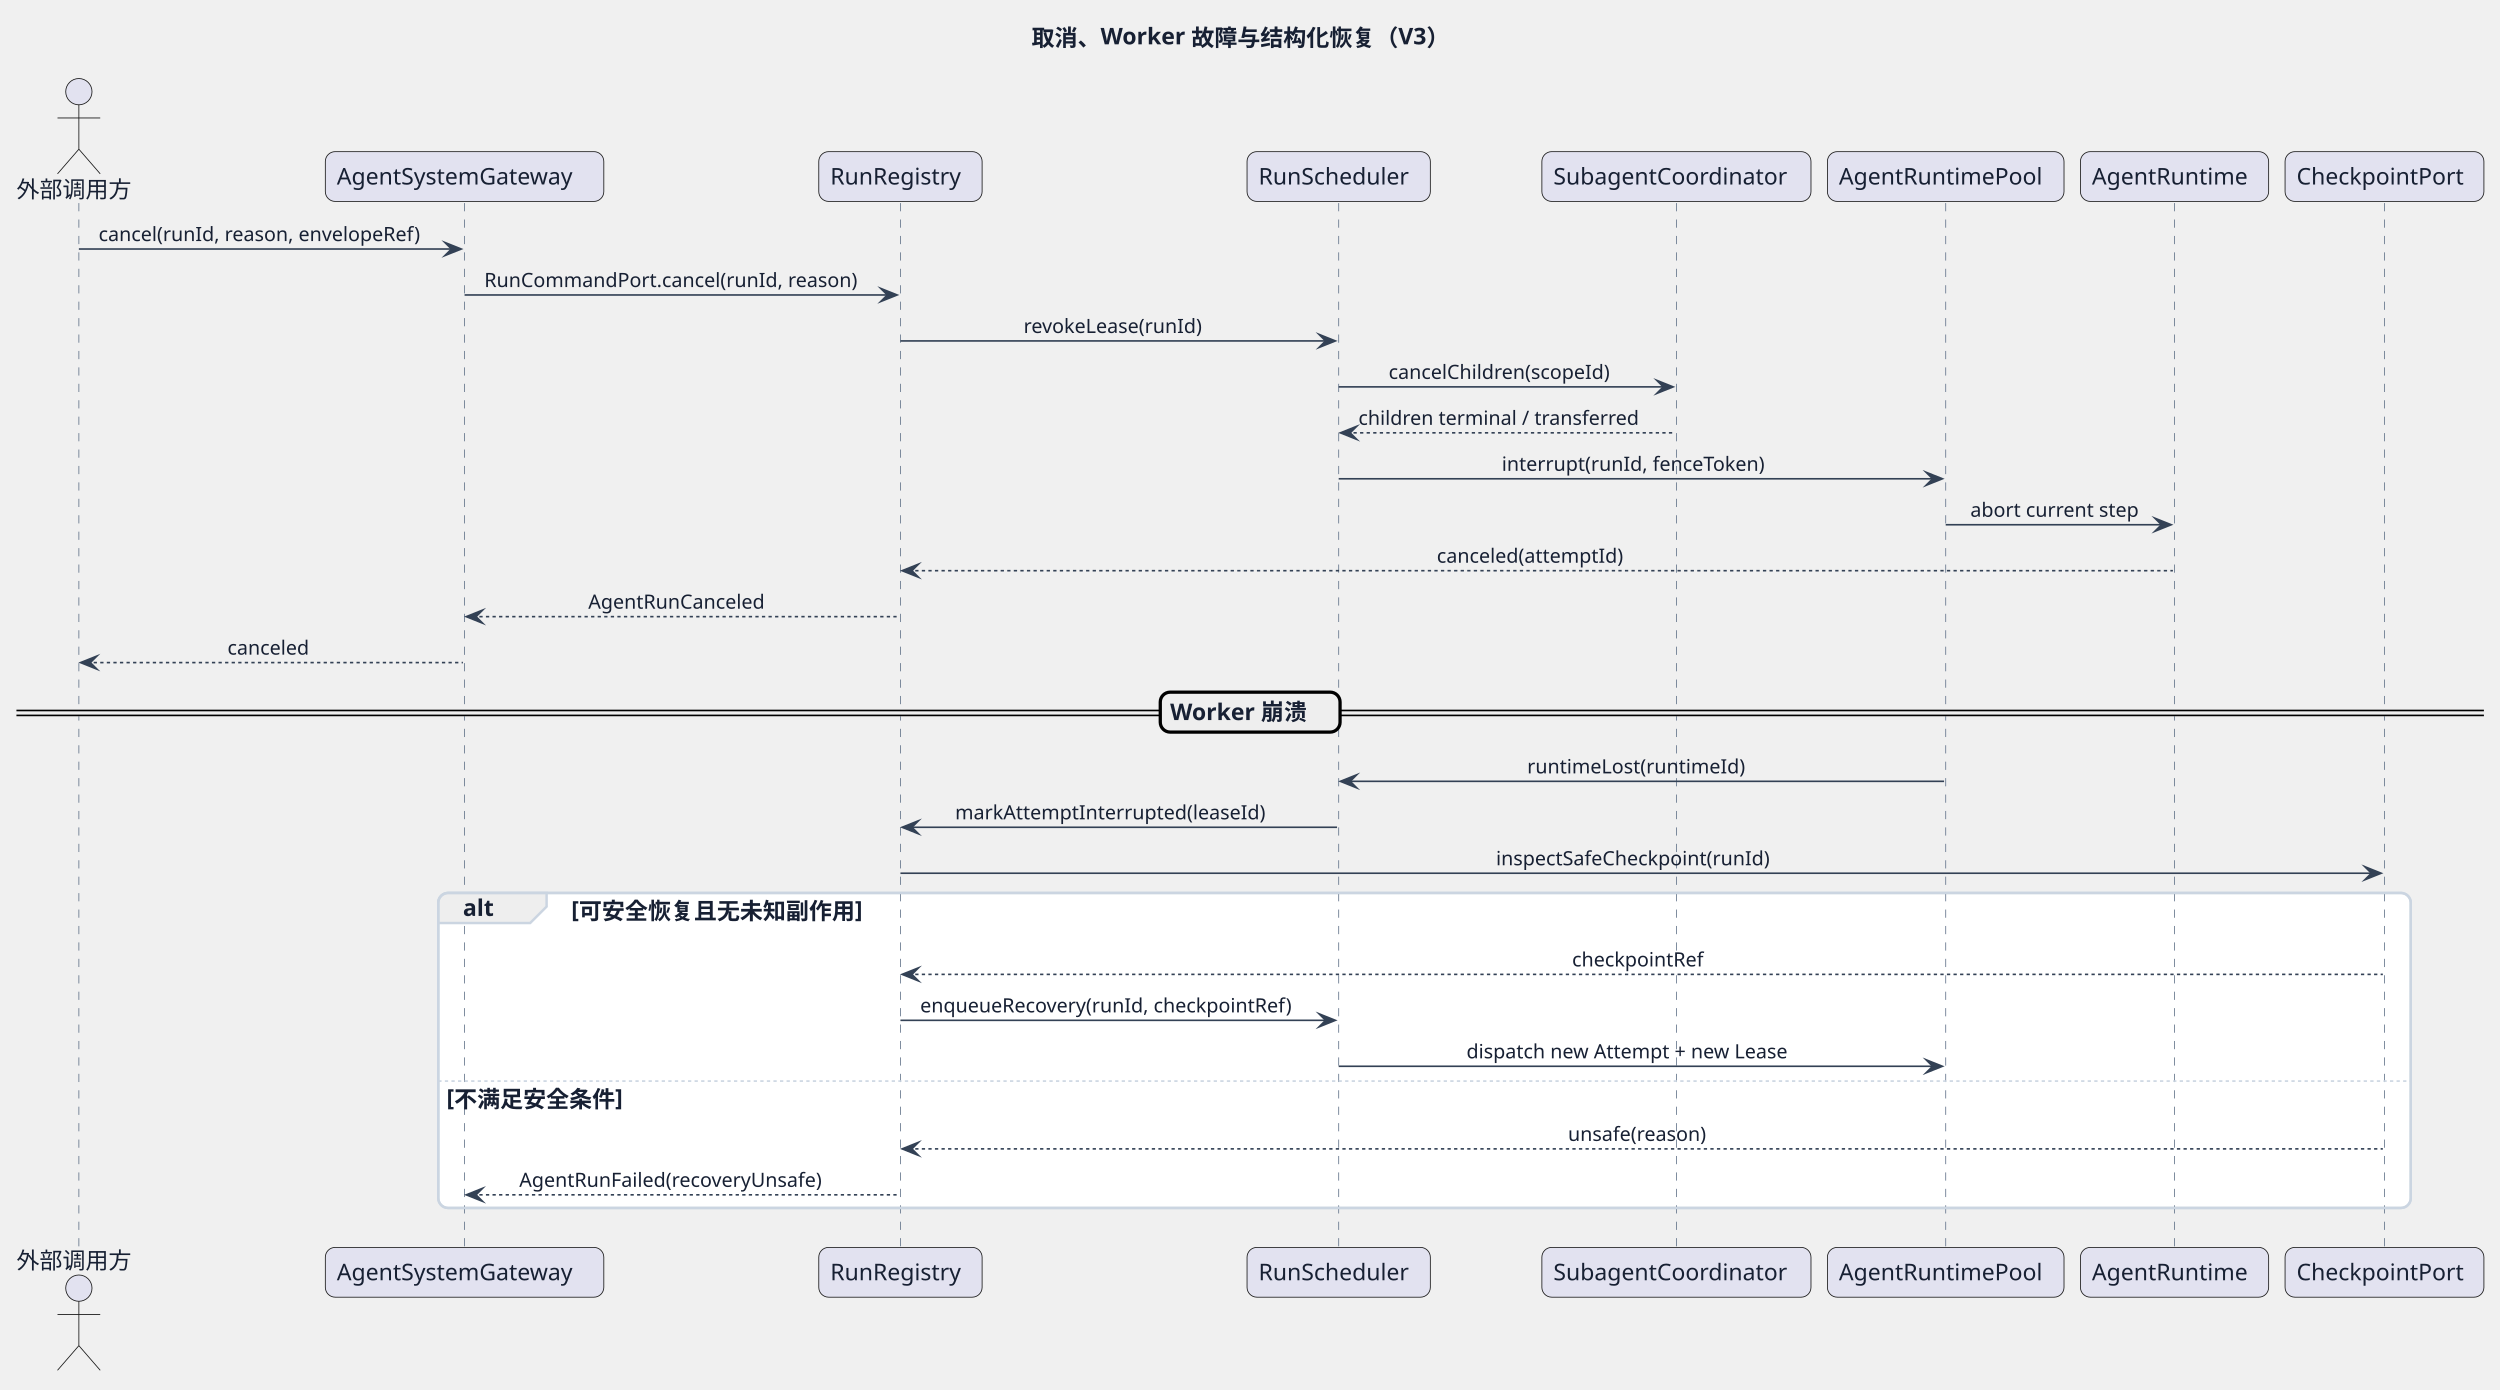
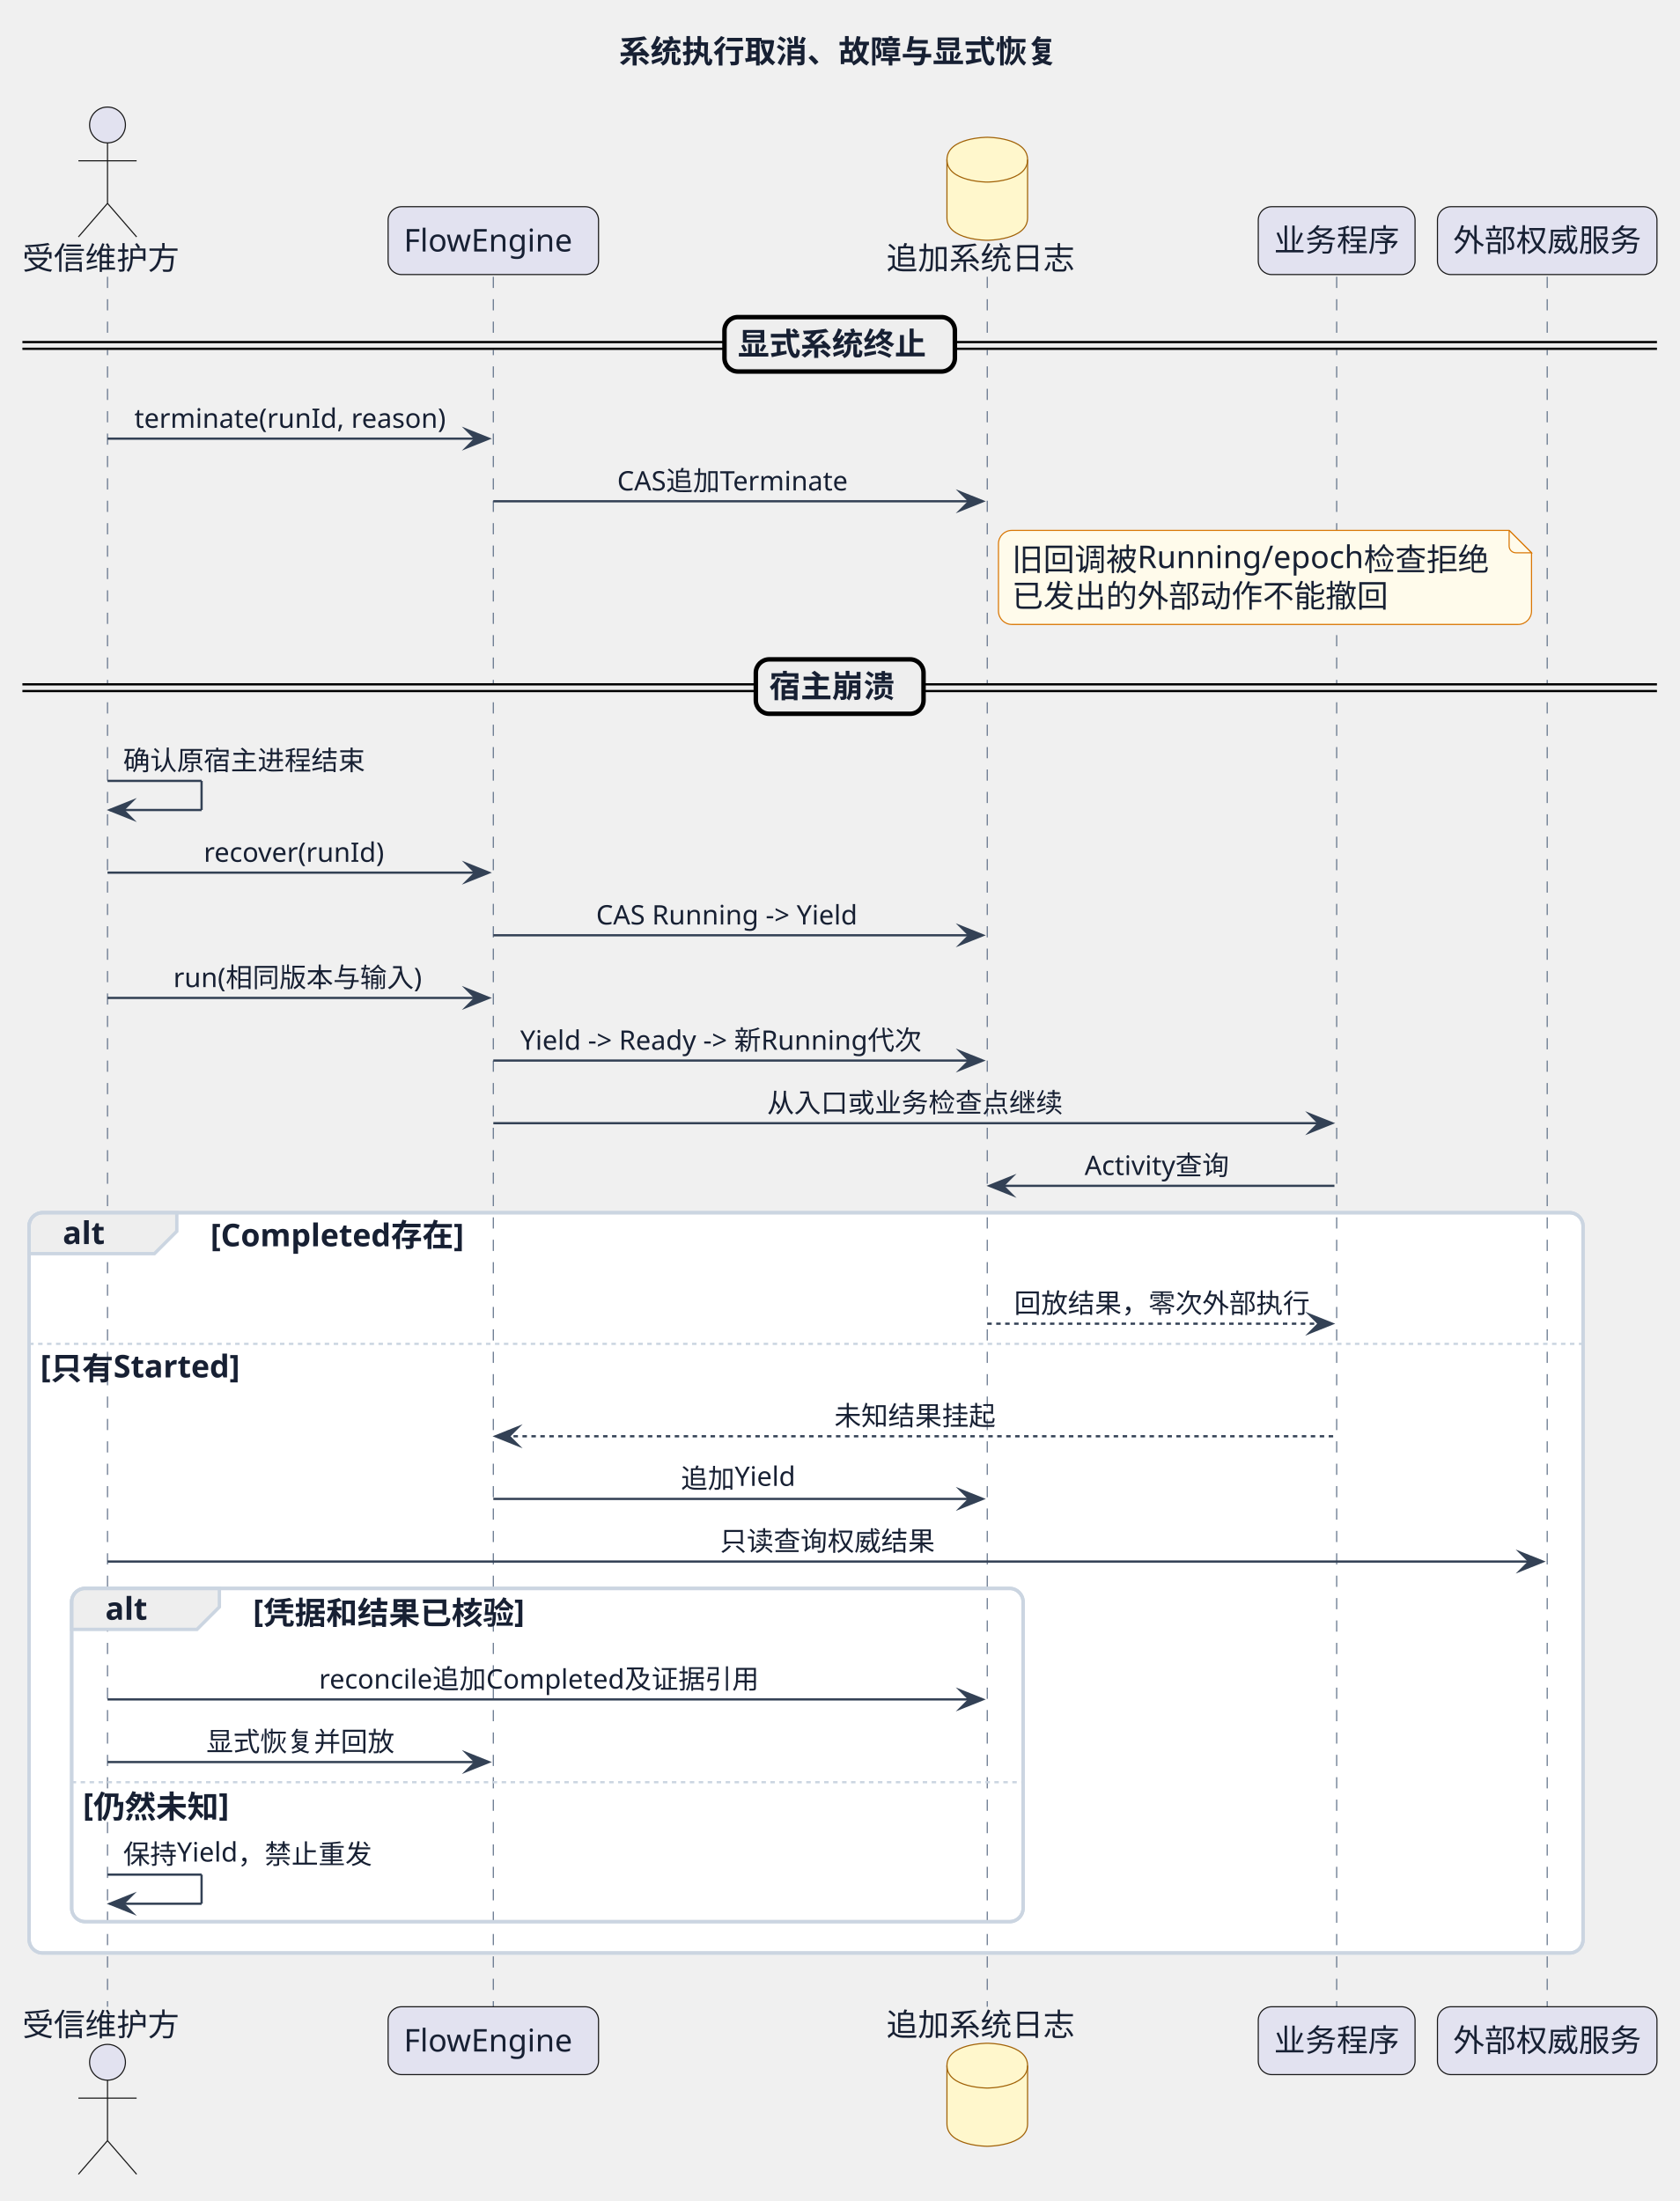
- <svg xmlns="http://www.w3.org/2000/svg" version="1.1" data-diagram-type="SEQUENCE" style="width:2536px;height:1410px;background:#FFFFFF;" width="2536.667px" height="1410px" viewBox="0 0 2536 1410" zoomAndPan="magnify" preserveAspectRatio="none" contentStyleType="text/css">
+ <svg xmlns="http://www.w3.org/2000/svg" version="1.1" data-diagram-type="SEQUENCE" style="width:1250px;height:1638px;background:#FFFFFF;" width="1250px" height="1638.333px" viewBox="0 0 1250 1638" zoomAndPan="magnify" preserveAspectRatio="none" contentStyleType="text/css">
  <defs />
  <g font-family="sans-serif" lengthAdjust="spacing">
    <g class="title" data-source-line="2">
-       <text x="1046.402" y="46.659" fill="#172033" font-size="23.333" textLength="441.874" font-weight="700" font-family="'Hiragino Sans GB'">取消、Worker 故障与结构化恢复（V3）</text>
+       <text x="460.654" y="46.659" fill="#172033" font-size="23.333" textLength="326.665" font-weight="700" font-family="'Hiragino Sans GB'">系统执行取消、故障与显式恢复</text>
    </g>
-     <rect x="444.593" y="905.807" width="2000.898" height="319.557" fill="#FFF" style="stroke:#FFF;stroke-width:1.667;" rx="10" ry="10" />
-     <rect x="444.593" y="905.807" width="2000.898" height="319.557" fill="none" style="stroke:#CBD5E1;stroke-width:2.5;" rx="10" ry="10" />
+     <rect x="21.667" y="902.5" width="1156.307" height="550.938" fill="#FFF" style="stroke:#FFF;stroke-width:1.667;" rx="10" ry="10" />
+     <rect x="21.667" y="902.5" width="1156.307" height="550.938" fill="none" style="stroke:#CBD5E1;stroke-width:2.5;" rx="10" ry="10" />
+     <rect x="53.333" y="1182.109" width="707.972" height="247.995" fill="#FFF" style="stroke:#FFF;stroke-width:1.667;" rx="10" ry="10" />
+     <rect x="53.333" y="1182.109" width="707.972" height="247.995" fill="none" style="stroke:#CBD5E1;stroke-width:2.5;" rx="10" ry="10" />
    <g>
-       <rect x="74.166" y="205.99" width="13.333" height="1059.375" fill="#000" fill-opacity="0" />
-       <line x1="80" y1="205.99" x2="80" y2="1265.365" style="stroke:#64748B;stroke-width:0.833;stroke-dasharray:8.333,8.333;" />
+       <rect x="74.167" y="205.99" width="13.333" height="1287.448" fill="#000" fill-opacity="0" />
+       <line x1="80" y1="205.99" x2="80" y2="1493.438" style="stroke:#64748B;stroke-width:0.833;stroke-dasharray:8.333,8.333;" />
    </g>
    <g>
-       <rect x="465.426" y="205.99" width="13.333" height="1059.375" fill="#000" fill-opacity="0" />
-       <line x1="471.26" y1="205.99" x2="471.26" y2="1265.365" style="stroke:#64748B;stroke-width:0.833;stroke-dasharray:8.333,8.333;" />
+       <rect x="361.257" y="205.99" width="13.333" height="1287.448" fill="#000" fill-opacity="0" />
+       <line x1="367.09" y1="205.99" x2="367.09" y2="1493.438" style="stroke:#64748B;stroke-width:0.833;stroke-dasharray:8.333,8.333;" />
    </g>
    <g>
-       <rect x="907.575" y="205.99" width="13.333" height="1059.375" fill="#000" fill-opacity="0" />
-       <line x1="913.408" y1="205.99" x2="913.408" y2="1265.365" style="stroke:#64748B;stroke-width:0.833;stroke-dasharray:8.333,8.333;" />
+       <rect x="728.806" y="205.99" width="13.333" height="1287.448" fill="#000" fill-opacity="0" />
+       <line x1="734.639" y1="205.99" x2="734.639" y2="1493.438" style="stroke:#64748B;stroke-width:0.833;stroke-dasharray:8.333,8.333;" />
    </g>
    <g>
-       <rect x="1352.135" y="205.99" width="13.333" height="1059.375" fill="#000" fill-opacity="0" />
-       <line x1="1357.968" y1="205.99" x2="1357.968" y2="1265.365" style="stroke:#64748B;stroke-width:0.833;stroke-dasharray:8.333,8.333;" />
+       <rect x="988.807" y="205.99" width="13.333" height="1287.448" fill="#000" fill-opacity="0" />
+       <line x1="994.641" y1="205.99" x2="994.641" y2="1493.438" style="stroke:#64748B;stroke-width:0.833;stroke-dasharray:8.333,8.333;" />
    </g>
    <g>
-       <rect x="1694.733" y="205.99" width="13.333" height="1059.375" fill="#000" fill-opacity="0" />
-       <line x1="1700.566" y1="205.99" x2="1700.566" y2="1265.365" style="stroke:#64748B;stroke-width:0.833;stroke-dasharray:8.333,8.333;" />
+       <rect x="1145.474" y="205.99" width="13.333" height="1287.448" fill="#000" fill-opacity="0" />
+       <line x1="1151.307" y1="205.99" x2="1151.307" y2="1493.438" style="stroke:#64748B;stroke-width:0.833;stroke-dasharray:8.333,8.333;" />
    </g>
-     <g>
-       <rect x="1967.895" y="205.99" width="13.333" height="1059.375" fill="#000" fill-opacity="0" />
-       <line x1="1973.729" y1="205.99" x2="1973.729" y2="1265.365" style="stroke:#64748B;stroke-width:0.833;stroke-dasharray:8.333,8.333;" />
-     </g>
-     <g>
-       <rect x="2200.019" y="205.99" width="13.333" height="1059.375" fill="#000" fill-opacity="0" />
-       <line x1="2205.853" y1="205.99" x2="2205.853" y2="1265.365" style="stroke:#64748B;stroke-width:0.833;stroke-dasharray:8.333,8.333;" />
-     </g>
-     <g>
-       <rect x="2412.991" y="205.99" width="13.333" height="1059.375" fill="#000" fill-opacity="0" />
-       <line x1="2418.825" y1="205.99" x2="2418.825" y2="1265.365" style="stroke:#64748B;stroke-width:0.833;stroke-dasharray:8.333,8.333;" />
-     </g>
-     <text x="16.667" y="200.487" fill="#172033" font-size="23.333" textLength="116.666" font-family="'Hiragino Sans GB'">外部调用方</text>
+     <text x="16.667" y="200.487" fill="#172033" font-size="23.333" textLength="116.666" font-family="'Hiragino Sans GB'">受信维护方</text>
    <ellipse cx="80" cy="92.995" rx="13.333" ry="13.333" fill="#E2E2F0" style="stroke:#181818;stroke-width:0.833;" />
-     <path d="M80,106.328 L80,151.328 M58.333,119.661 L101.666,119.661 M80,151.328 L58.333,176.328 M80,151.328 L101.666,176.328" style="stroke:#181818;stroke-width:0.833;" fill="none" />
-     <rect x="330.018" y="153.828" width="282.484" height="50.495" fill="#E2E2F0" style="stroke:#181818;stroke-width:0.833;" rx="10" ry="10" />
-     <text x="341.684" y="187.153" fill="#172033" font-size="23.333" textLength="259.15" font-family="'Hiragino Sans GB'">AgentSystemGateway</text>
-     <rect x="830.562" y="153.828" width="165.692" height="50.495" fill="#E2E2F0" style="stroke:#181818;stroke-width:0.833;" rx="10" ry="10" />
-     <text x="842.229" y="187.153" fill="#172033" font-size="23.333" textLength="142.358" font-family="'Hiragino Sans GB'">RunRegistry</text>
-     <rect x="1265" y="153.828" width="185.938" height="50.495" fill="#E2E2F0" style="stroke:#181818;stroke-width:0.833;" rx="10" ry="10" />
-     <text x="1276.666" y="187.153" fill="#172033" font-size="23.333" textLength="162.604" font-family="'Hiragino Sans GB'">RunScheduler</text>
-     <rect x="1564.075" y="153.828" width="272.982" height="50.495" fill="#E2E2F0" style="stroke:#181818;stroke-width:0.833;" rx="10" ry="10" />
-     <text x="1575.742" y="187.153" fill="#172033" font-size="23.333" textLength="249.648" font-family="'Hiragino Sans GB'">SubagentCoordinator</text>
-     <rect x="1853.724" y="153.828" width="240.01" height="50.495" fill="#E2E2F0" style="stroke:#181818;stroke-width:0.833;" rx="10" ry="10" />
-     <text x="1865.39" y="187.153" fill="#172033" font-size="23.333" textLength="216.676" font-family="'Hiragino Sans GB'">AgentRuntimePool</text>
-     <rect x="2110.4" y="153.828" width="190.905" height="50.495" fill="#E2E2F0" style="stroke:#181818;stroke-width:0.833;" rx="10" ry="10" />
-     <text x="2122.067" y="187.153" fill="#172033" font-size="23.333" textLength="167.572" font-family="'Hiragino Sans GB'">AgentRuntime</text>
-     <rect x="2317.972" y="153.828" width="201.706" height="50.495" fill="#E2E2F0" style="stroke:#181818;stroke-width:0.833;" rx="10" ry="10" />
-     <text x="2329.638" y="187.153" fill="#172033" font-size="23.333" textLength="178.372" font-family="'Hiragino Sans GB'">CheckpointPort</text>
-     <text x="16.667" y="1287.023" fill="#172033" font-size="23.333" textLength="116.666" font-family="'Hiragino Sans GB'">外部调用方</text>
-     <ellipse cx="80" cy="1306.693" rx="13.333" ry="13.333" fill="#E2E2F0" style="stroke:#181818;stroke-width:0.833;" />
-     <path d="M80,1320.026 L80,1365.026 M58.333,1333.359 L101.666,1333.359 M80,1365.026 L58.333,1390.026 M80,1365.026 L101.666,1390.026" style="stroke:#181818;stroke-width:0.833;" fill="none" />
-     <rect x="330.018" y="1265.365" width="282.484" height="50.495" fill="#E2E2F0" style="stroke:#181818;stroke-width:0.833;" rx="10" ry="10" />
-     <text x="341.684" y="1298.69" fill="#172033" font-size="23.333" textLength="259.15" font-family="'Hiragino Sans GB'">AgentSystemGateway</text>
-     <rect x="830.562" y="1265.365" width="165.692" height="50.495" fill="#E2E2F0" style="stroke:#181818;stroke-width:0.833;" rx="10" ry="10" />
-     <text x="842.229" y="1298.69" fill="#172033" font-size="23.333" textLength="142.358" font-family="'Hiragino Sans GB'">RunRegistry</text>
-     <rect x="1265" y="1265.365" width="185.938" height="50.495" fill="#E2E2F0" style="stroke:#181818;stroke-width:0.833;" rx="10" ry="10" />
-     <text x="1276.666" y="1298.69" fill="#172033" font-size="23.333" textLength="162.604" font-family="'Hiragino Sans GB'">RunScheduler</text>
-     <rect x="1564.075" y="1265.365" width="272.982" height="50.495" fill="#E2E2F0" style="stroke:#181818;stroke-width:0.833;" rx="10" ry="10" />
-     <text x="1575.742" y="1298.69" fill="#172033" font-size="23.333" textLength="249.648" font-family="'Hiragino Sans GB'">SubagentCoordinator</text>
-     <rect x="1853.724" y="1265.365" width="240.01" height="50.495" fill="#E2E2F0" style="stroke:#181818;stroke-width:0.833;" rx="10" ry="10" />
-     <text x="1865.39" y="1298.69" fill="#172033" font-size="23.333" textLength="216.676" font-family="'Hiragino Sans GB'">AgentRuntimePool</text>
-     <rect x="2110.4" y="1265.365" width="190.905" height="50.495" fill="#E2E2F0" style="stroke:#181818;stroke-width:0.833;" rx="10" ry="10" />
-     <text x="2122.067" y="1298.69" fill="#172033" font-size="23.333" textLength="167.572" font-family="'Hiragino Sans GB'">AgentRuntime</text>
-     <rect x="2317.972" y="1265.365" width="201.706" height="50.495" fill="#E2E2F0" style="stroke:#181818;stroke-width:0.833;" rx="10" ry="10" />
-     <text x="2329.638" y="1298.69" fill="#172033" font-size="23.333" textLength="178.372" font-family="'Hiragino Sans GB'">CheckpointPort</text>
-     <polygon points="451.26,245.938,467.926,252.604,451.26,259.271,457.926,252.604" fill="#334155" style="stroke:#334155;stroke-width:1.667;stroke-linejoin:miter;stroke-miterlimit:10;" />
-     <line x1="80" y1="252.604" x2="461.26" y2="252.604" style="stroke:#334155;stroke-width:1.667;" />
-     <text x="100" y="244.554" fill="#172033" font-size="20" textLength="351.26" font-family="'Hiragino Sans GB'">cancel(runId, reason, envelopeRef)</text>
-     <polygon points="893.408,292.552,910.075,299.219,893.408,305.885,900.075,299.219" fill="#334155" style="stroke:#334155;stroke-width:1.667;stroke-linejoin:miter;stroke-miterlimit:10;" />
-     <line x1="471.26" y1="299.219" x2="903.408" y2="299.219" style="stroke:#334155;stroke-width:1.667;" />
-     <text x="491.26" y="291.169" fill="#172033" font-size="20" textLength="402.148" font-family="'Hiragino Sans GB'">RunCommandPort.cancel(runId, reason)</text>
-     <polygon points="1337.968,339.167,1354.635,345.833,1337.968,352.5,1344.635,345.833" fill="#334155" style="stroke:#334155;stroke-width:1.667;stroke-linejoin:miter;stroke-miterlimit:10;" />
-     <line x1="913.408" y1="345.833" x2="1347.968" y2="345.833" style="stroke:#334155;stroke-width:1.667;" />
-     <text x="1038.344" y="337.783" fill="#172033" font-size="20" textLength="194.688" font-family="'Hiragino Sans GB'">revokeLease(runId)</text>
-     <polygon points="1680.566,385.781,1697.233,392.448,1680.566,399.115,1687.233,392.448" fill="#334155" style="stroke:#334155;stroke-width:1.667;stroke-linejoin:miter;stroke-miterlimit:10;" />
-     <line x1="1357.968" y1="392.448" x2="1690.566" y2="392.448" style="stroke:#334155;stroke-width:1.667;" />
-     <text x="1408.623" y="384.398" fill="#172033" font-size="20" textLength="241.289" font-family="'Hiragino Sans GB'">cancelChildren(scopeId)</text>
-     <polygon points="1376.302,432.396,1359.635,439.063,1376.302,445.729,1369.635,439.063" fill="#334155" style="stroke:#334155;stroke-width:1.667;stroke-linejoin:miter;stroke-miterlimit:10;" />
-     <line x1="1366.302" y1="439.063" x2="1698.899" y2="439.063" style="stroke:#334155;stroke-width:1.667;stroke-dasharray:3.333,3.333;" />
-     <text x="1377.968" y="431.012" fill="#172033" font-size="20" textLength="302.598" font-family="'Hiragino Sans GB'">children terminal / transferred</text>
-     <polygon points="1953.729,479.01,1970.395,485.677,1953.729,492.344,1960.395,485.677" fill="#334155" style="stroke:#334155;stroke-width:1.667;stroke-linejoin:miter;stroke-miterlimit:10;" />
-     <line x1="1357.968" y1="485.677" x2="1963.729" y2="485.677" style="stroke:#334155;stroke-width:1.667;" />
-     <text x="1523.417" y="477.627" fill="#172033" font-size="20" textLength="284.863" font-family="'Hiragino Sans GB'">interrupt(runId, fenceToken)</text>
-     <polygon points="2185.853,525.625,2202.519,532.292,2185.853,538.958,2192.519,532.292" fill="#334155" style="stroke:#334155;stroke-width:1.667;stroke-linejoin:miter;stroke-miterlimit:10;" />
-     <line x1="1973.729" y1="532.292" x2="2195.853" y2="532.292" style="stroke:#334155;stroke-width:1.667;" />
-     <text x="1998.707" y="524.242" fill="#172033" font-size="20" textLength="182.168" font-family="'Hiragino Sans GB'">abort current step</text>
-     <polygon points="931.741,572.24,915.075,578.906,931.741,585.573,925.075,578.906" fill="#334155" style="stroke:#334155;stroke-width:1.667;stroke-linejoin:miter;stroke-miterlimit:10;" />
-     <line x1="921.741" y1="578.906" x2="2204.186" y2="578.906" style="stroke:#334155;stroke-width:1.667;stroke-dasharray:3.333,3.333;" />
-     <text x="1457.506" y="570.856" fill="#172033" font-size="20" textLength="204.248" font-family="'Hiragino Sans GB'">canceled(attemptId)</text>
-     <polygon points="489.593,618.854,472.926,625.521,489.593,632.188,482.926,625.521" fill="#334155" style="stroke:#334155;stroke-width:1.667;stroke-linejoin:miter;stroke-miterlimit:10;" />
-     <line x1="479.593" y1="625.521" x2="911.741" y2="625.521" style="stroke:#334155;stroke-width:1.667;stroke-dasharray:3.333,3.333;" />
-     <text x="596.733" y="617.471" fill="#172033" font-size="20" textLength="191.201" font-family="'Hiragino Sans GB'">AgentRunCanceled</text>
-     <polygon points="98.333,665.469,81.666,672.135,98.333,678.802,91.666,672.135" fill="#334155" style="stroke:#334155;stroke-width:1.667;stroke-linejoin:miter;stroke-miterlimit:10;" />
-     <line x1="88.333" y1="672.135" x2="469.593" y2="672.135" style="stroke:#334155;stroke-width:1.667;stroke-dasharray:3.333,3.333;" />
-     <text x="230.737" y="664.085" fill="#172033" font-size="20" textLength="89.785" font-family="'Hiragino Sans GB'">canceled</text>
-     <rect x="16.667" y="720.716" width="2503.011" height="5" fill="#EEE" style="stroke:#EEE;stroke-width:1.667;" rx="10" ry="10" />
-     <line x1="16.667" y1="720.716" x2="2519.677" y2="720.716" style="stroke:#000;stroke-width:1.667;" />
-     <line x1="16.667" y1="725.716" x2="2519.677" y2="725.716" style="stroke:#000;stroke-width:1.667;" />
-     <rect x="1176.986" y="702.135" width="182.371" height="40.495" fill="#EEE" style="stroke:#000;stroke-width:3.333;" rx="10" ry="10" />
-     <text x="1186.986" y="730.461" fill="#172033" font-size="23.333" textLength="150.915" font-weight="700" font-family="'Hiragino Sans GB'">Worker 崩溃</text>
-     <polygon points="1376.302,785.911,1359.635,792.578,1376.302,799.245,1369.635,792.578" fill="#334155" style="stroke:#334155;stroke-width:1.667;stroke-linejoin:miter;stroke-miterlimit:10;" />
-     <line x1="1366.302" y1="792.578" x2="1972.062" y2="792.578" style="stroke:#334155;stroke-width:1.667;" />
-     <text x="1549.169" y="784.528" fill="#172033" font-size="20" textLength="233.359" font-family="'Hiragino Sans GB'">runtimeLost(runtimeId)</text>
-     <polygon points="931.741,832.526,915.075,839.193,931.741,845.859,925.075,839.193" fill="#334155" style="stroke:#334155;stroke-width:1.667;stroke-linejoin:miter;stroke-miterlimit:10;" />
-     <line x1="921.741" y1="839.193" x2="1356.302" y2="839.193" style="stroke:#334155;stroke-width:1.667;" />
-     <text x="968.862" y="831.143" fill="#172033" font-size="20" textLength="333.652" font-family="'Hiragino Sans GB'">markAttemptInterrupted(leaseId)</text>
-     <polygon points="2398.825,879.141,2415.491,885.807,2398.825,892.474,2405.491,885.807" fill="#334155" style="stroke:#334155;stroke-width:1.667;stroke-linejoin:miter;stroke-miterlimit:10;" />
-     <line x1="913.408" y1="885.807" x2="2408.825" y2="885.807" style="stroke:#334155;stroke-width:1.667;" />
-     <text x="1517.571" y="877.757" fill="#172033" font-size="20" textLength="297.09" font-family="'Hiragino Sans GB'">inspectSafeCheckpoint(runId)</text>
-     <path d="M454.593,905.807 L554.49,905.807 L554.49,919.635 L537.824,936.302 L444.593,936.302 L444.593,915.807 A10,10 0 0 1 454.593,905.807" style="stroke:#CBD5E1;stroke-width:2.5;" fill="#EEE" />
-     <rect x="444.593" y="905.807" width="2000.898" height="319.557" fill="none" style="stroke:#CBD5E1;stroke-width:2.5;" rx="10" ry="10" />
-     <text x="469.593" y="929.132" fill="#172033" font-size="23.333" textLength="34.897" font-weight="700" font-family="'Hiragino Sans GB'">alt</text>
-     <text x="579.49" y="930.799" fill="#172033" font-size="23.333" textLength="301.327" font-weight="700" font-family="'Hiragino Sans GB'">[可安全恢复且无未知副作用]</text>
-     <polygon points="931.741,981.745,915.075,988.411,931.741,995.078,925.075,988.411" fill="#334155" style="stroke:#334155;stroke-width:1.667;stroke-linejoin:miter;stroke-miterlimit:10;" />
-     <line x1="921.741" y1="988.411" x2="2417.158" y2="988.411" style="stroke:#334155;stroke-width:1.667;stroke-dasharray:3.333,3.333;" />
-     <text x="1594.715" y="980.361" fill="#172033" font-size="20" textLength="142.803" font-family="'Hiragino Sans GB'">checkpointRef</text>
-     <polygon points="1337.968,1028.359,1354.635,1035.026,1337.968,1041.693,1344.635,1035.026" fill="#334155" style="stroke:#334155;stroke-width:1.667;stroke-linejoin:miter;stroke-miterlimit:10;" />
-     <line x1="913.408" y1="1035.026" x2="1347.968" y2="1035.026" style="stroke:#334155;stroke-width:1.667;" />
-     <text x="933.408" y="1026.976" fill="#172033" font-size="20" textLength="404.561" font-family="'Hiragino Sans GB'">enqueueRecovery(runId, checkpointRef)</text>
-     <polygon points="1953.729,1074.974,1970.395,1081.641,1953.729,1088.307,1960.395,1081.641" fill="#334155" style="stroke:#334155;stroke-width:1.667;stroke-linejoin:miter;stroke-miterlimit:10;" />
-     <line x1="1357.968" y1="1081.641" x2="1963.729" y2="1081.641" style="stroke:#334155;stroke-width:1.667;" />
-     <text x="1487.611" y="1073.59" fill="#172033" font-size="20" textLength="356.475" font-family="'Hiragino Sans GB'">dispatch new Attempt + new Lease</text>
-     <line x1="444.593" y1="1096.641" x2="2445.491" y2="1096.641" style="stroke:#CBD5E1;stroke-width:1.667;stroke-dasharray:3.333,3.333;" />
-     <text x="452.926" y="1121.632" fill="#172033" font-size="23.333" textLength="184.661" font-weight="700" font-family="'Hiragino Sans GB'">[不满足安全条件]</text>
-     <polygon points="931.741,1158.75,915.075,1165.417,931.741,1172.083,925.075,1165.417" fill="#334155" style="stroke:#334155;stroke-width:1.667;stroke-linejoin:miter;stroke-miterlimit:10;" />
-     <line x1="921.741" y1="1165.417" x2="2417.158" y2="1165.417" style="stroke:#334155;stroke-width:1.667;stroke-dasharray:3.333,3.333;" />
-     <text x="1590.569" y="1157.367" fill="#172033" font-size="20" textLength="151.094" font-family="'Hiragino Sans GB'">unsafe(reason)</text>
-     <polygon points="489.593,1205.365,472.926,1212.031,489.593,1218.698,482.926,1212.031" fill="#334155" style="stroke:#334155;stroke-width:1.667;stroke-linejoin:miter;stroke-miterlimit:10;" />
-     <line x1="479.593" y1="1212.031" x2="911.741" y2="1212.031" style="stroke:#334155;stroke-width:1.667;stroke-dasharray:3.333,3.333;" />
-     <text x="526.723" y="1203.981" fill="#172033" font-size="20" textLength="331.221" font-family="'Hiragino Sans GB'">AgentRunFailed(recoveryUnsafe)</text>
+     <path d="M80,106.328 L80,151.328 M58.333,119.661 L101.667,119.661 M80,151.328 L58.333,176.328 M80,151.328 L101.667,176.328" style="stroke:#181818;stroke-width:0.833;" fill="none" />
+     <rect x="288.807" y="153.828" width="156.566" height="50.495" fill="#E2E2F0" style="stroke:#181818;stroke-width:0.833;" rx="10" ry="10" />
+     <text x="300.474" y="187.153" fill="#172033" font-size="23.333" textLength="133.232" font-family="'Hiragino Sans GB'">FlowEngine</text>
+     <text x="659.639" y="200.487" fill="#172033" font-size="23.333" textLength="139.999" font-family="'Hiragino Sans GB'">追加系统日志</text>
+     <path d="M704.639,118.828 C704.639,102.161 734.639,102.161 734.639,102.161 C734.639,102.161 764.639,102.161 764.639,118.828 L764.639,162.161 C764.639,178.828 734.639,178.828 734.639,178.828 C734.639,178.828 704.639,178.828 704.639,162.161 L704.639,118.828" style="stroke:#A16207;stroke-width:0.833;" fill="#FFF7CC" />
+     <path d="M704.639,118.828 C704.639,135.495 734.639,135.495 734.639,135.495 C734.639,135.495 764.639,135.495 764.639,118.828" style="stroke:#A16207;stroke-width:0.833;" fill="none" />
+     <rect x="936.308" y="153.828" width="116.666" height="50.495" fill="#E2E2F0" style="stroke:#181818;stroke-width:0.833;" rx="10" ry="10" />
+     <text x="947.974" y="187.153" fill="#172033" font-size="23.333" textLength="93.333" font-family="'Hiragino Sans GB'">业务程序</text>
+     <rect x="1069.641" y="153.828" width="163.333" height="50.495" fill="#E2E2F0" style="stroke:#181818;stroke-width:0.833;" rx="10" ry="10" />
+     <text x="1081.307" y="187.153" fill="#172033" font-size="23.333" textLength="139.999" font-family="'Hiragino Sans GB'">外部权威服务</text>
+     <text x="16.667" y="1515.096" fill="#172033" font-size="23.333" textLength="116.666" font-family="'Hiragino Sans GB'">受信维护方</text>
+     <ellipse cx="80" cy="1534.766" rx="13.333" ry="13.333" fill="#E2E2F0" style="stroke:#181818;stroke-width:0.833;" />
+     <path d="M80,1548.099 L80,1593.099 M58.333,1561.432 L101.667,1561.432 M80,1593.099 L58.333,1618.099 M80,1593.099 L101.667,1618.099" style="stroke:#181818;stroke-width:0.833;" fill="none" />
+     <rect x="288.807" y="1493.438" width="156.566" height="50.495" fill="#E2E2F0" style="stroke:#181818;stroke-width:0.833;" rx="10" ry="10" />
+     <text x="300.474" y="1526.763" fill="#172033" font-size="23.333" textLength="133.232" font-family="'Hiragino Sans GB'">FlowEngine</text>
+     <text x="659.639" y="1515.096" fill="#172033" font-size="23.333" textLength="139.999" font-family="'Hiragino Sans GB'">追加系统日志</text>
+     <path d="M704.639,1537.266 C704.639,1520.599 734.639,1520.599 734.639,1520.599 C734.639,1520.599 764.639,1520.599 764.639,1537.266 L764.639,1580.599 C764.639,1597.266 734.639,1597.266 734.639,1597.266 C734.639,1597.266 704.639,1597.266 704.639,1580.599 L704.639,1537.266" style="stroke:#A16207;stroke-width:0.833;" fill="#FFF7CC" />
+     <path d="M704.639,1537.266 C704.639,1553.932 734.639,1553.932 734.639,1553.932 C734.639,1553.932 764.639,1553.932 764.639,1537.266" style="stroke:#A16207;stroke-width:0.833;" fill="none" />
+     <rect x="936.308" y="1493.438" width="116.666" height="50.495" fill="#E2E2F0" style="stroke:#181818;stroke-width:0.833;" rx="10" ry="10" />
+     <text x="947.974" y="1526.763" fill="#172033" font-size="23.333" textLength="93.333" font-family="'Hiragino Sans GB'">业务程序</text>
+     <rect x="1069.641" y="1493.438" width="163.333" height="50.495" fill="#E2E2F0" style="stroke:#181818;stroke-width:0.833;" rx="10" ry="10" />
+     <text x="1081.307" y="1526.763" fill="#172033" font-size="23.333" textLength="139.999" font-family="'Hiragino Sans GB'">外部权威服务</text>
+     <rect x="16.667" y="254.57" width="1216.307" height="5" fill="#EEE" style="stroke:#EEE;stroke-width:1.667;" rx="10" ry="10" />
+     <line x1="16.667" y1="254.57" x2="1232.973" y2="254.57" style="stroke:#000;stroke-width:1.667;" />
+     <line x1="16.667" y1="259.57" x2="1232.973" y2="259.57" style="stroke:#000;stroke-width:1.667;" />
+     <rect x="539.092" y="235.99" width="171.456" height="40.495" fill="#EEE" style="stroke:#000;stroke-width:3.333;" rx="10" ry="10" />
+     <text x="549.092" y="264.315" fill="#172033" font-size="23.333" textLength="139.999" font-weight="700" font-family="'Hiragino Sans GB'">显式系统终止</text>
+     <polygon points="347.09,319.766,363.757,326.432,347.09,333.099,353.757,326.432" fill="#334155" style="stroke:#334155;stroke-width:1.667;stroke-linejoin:miter;stroke-miterlimit:10;" />
+     <line x1="80" y1="326.432" x2="357.09" y2="326.432" style="stroke:#334155;stroke-width:1.667;" />
+     <text x="100" y="318.382" fill="#172033" font-size="20" textLength="247.09" font-family="'Hiragino Sans GB'">terminate(runId, reason)</text>
+     <polygon points="714.639,366.38,731.306,373.047,714.639,379.714,721.306,373.047" fill="#334155" style="stroke:#334155;stroke-width:1.667;stroke-linejoin:miter;stroke-miterlimit:10;" />
+     <line x1="367.09" y1="373.047" x2="724.639" y2="373.047" style="stroke:#334155;stroke-width:1.667;" />
+     <text x="459.263" y="364.997" fill="#172033" font-size="20" textLength="183.203" font-family="'Hiragino Sans GB'">CAS追加Terminate</text>
+     <path d="M742.972,404.714 L742.972,454.714 A10,10 0 0 0 752.972,464.714 L1129.639,464.714 A10,10 0 0 0 1139.639,454.714 L1139.639,411.38 L1122.972,394.714 L752.972,394.714 A10,10 0 0 0 742.972,404.714" style="stroke:#D97706;stroke-width:0.833;" fill="#FFFBEB" />
+     <path d="M1122.972,394.714 L1122.972,406.38 A5,5 0 0 0 1127.972,411.38 L1139.639,411.38 L1122.972,394.714" style="stroke:#D97706;stroke-width:0.833;" fill="#FFFBEB" />
+     <text x="752.972" y="424.705" fill="#172033" font-size="23.333" textLength="362.247" font-family="'Hiragino Sans GB'">旧回调被Running/epoch检查拒绝</text>
+     <text x="752.972" y="451.867" fill="#172033" font-size="23.333" textLength="279.999" font-family="'Hiragino Sans GB'">已发出的外部动作不能撤回</text>
+     <rect x="16.667" y="509.284" width="1216.307" height="5" fill="#EEE" style="stroke:#EEE;stroke-width:1.667;" rx="10" ry="10" />
+     <line x1="16.667" y1="509.284" x2="1232.973" y2="509.284" style="stroke:#000;stroke-width:1.667;" />
+     <line x1="16.667" y1="514.284" x2="1232.973" y2="514.284" style="stroke:#000;stroke-width:1.667;" />
+     <rect x="562.425" y="490.703" width="124.79" height="40.495" fill="#EEE" style="stroke:#000;stroke-width:3.333;" rx="10" ry="10" />
+     <text x="572.425" y="519.028" fill="#172033" font-size="23.333" textLength="93.333" font-weight="700" font-family="'Hiragino Sans GB'">宿主崩溃</text>
+     <line x1="80" y1="581.146" x2="150" y2="581.146" style="stroke:#334155;stroke-width:1.667;" />
+     <line x1="150" y1="581.146" x2="150" y2="602.813" style="stroke:#334155;stroke-width:1.667;" />
+     <line x1="81.667" y1="602.813" x2="150" y2="602.813" style="stroke:#334155;stroke-width:1.667;" />
+     <polygon points="98.333,596.146,81.667,602.813,98.333,609.479,91.667,602.813" fill="#334155" style="stroke:#334155;stroke-width:1.667;stroke-linejoin:miter;stroke-miterlimit:10;" />
+     <text x="91.667" y="573.096" fill="#172033" font-size="20" textLength="180.001" font-family="'Hiragino Sans GB'">确认原宿主进程结束</text>
+     <polygon points="347.09,642.76,363.757,649.427,347.09,656.094,353.757,649.427" fill="#334155" style="stroke:#334155;stroke-width:1.667;stroke-linejoin:miter;stroke-miterlimit:10;" />
+     <line x1="80" y1="649.427" x2="357.09" y2="649.427" style="stroke:#334155;stroke-width:1.667;" />
+     <text x="151.597" y="641.377" fill="#172033" font-size="20" textLength="143.896" font-family="'Hiragino Sans GB'">recover(runId)</text>
+     <polygon points="714.639,689.375,731.306,696.042,714.639,702.708,721.306,696.042" fill="#334155" style="stroke:#334155;stroke-width:1.667;stroke-linejoin:miter;stroke-miterlimit:10;" />
+     <line x1="367.09" y1="696.042" x2="724.639" y2="696.042" style="stroke:#334155;stroke-width:1.667;" />
+     <text x="443.579" y="687.992" fill="#172033" font-size="20" textLength="214.57" font-family="'Hiragino Sans GB'">CAS Running -&gt; Yield</text>
+     <polygon points="347.09,735.99,363.757,742.656,347.09,749.323,353.757,742.656" fill="#334155" style="stroke:#334155;stroke-width:1.667;stroke-linejoin:miter;stroke-miterlimit:10;" />
+     <line x1="80" y1="742.656" x2="357.09" y2="742.656" style="stroke:#334155;stroke-width:1.667;" />
+     <text x="128.955" y="734.606" fill="#172033" font-size="20" textLength="189.181" font-family="'Hiragino Sans GB'">run(相同版本与输入)</text>
+     <polygon points="714.639,782.604,731.306,789.271,714.639,795.938,721.306,789.271" fill="#334155" style="stroke:#334155;stroke-width:1.667;stroke-linejoin:miter;stroke-miterlimit:10;" />
+     <line x1="367.09" y1="789.271" x2="724.639" y2="789.271" style="stroke:#334155;stroke-width:1.667;" />
+     <text x="387.09" y="781.221" fill="#172033" font-size="20" textLength="327.549" font-family="'Hiragino Sans GB'">Yield -&gt; Ready -&gt; 新Running代次</text>
+     <polygon points="974.641,829.219,991.307,835.885,974.641,842.552,981.307,835.885" fill="#334155" style="stroke:#334155;stroke-width:1.667;stroke-linejoin:miter;stroke-miterlimit:10;" />
+     <line x1="367.09" y1="835.885" x2="984.641" y2="835.885" style="stroke:#334155;stroke-width:1.667;" />
+     <text x="570.864" y="827.835" fill="#172033" font-size="20" textLength="220.002" font-family="'Hiragino Sans GB'">从入口或业务检查点继续</text>
+     <polygon points="752.972,875.833,736.306,882.5,752.972,889.167,746.306,882.5" fill="#334155" style="stroke:#334155;stroke-width:1.667;stroke-linejoin:miter;stroke-miterlimit:10;" />
+     <line x1="742.972" y1="882.5" x2="992.974" y2="882.5" style="stroke:#334155;stroke-width:1.667;" />
+     <text x="807.067" y="874.45" fill="#172033" font-size="20" textLength="115.147" font-family="'Hiragino Sans GB'">Activity查询</text>
+     <path d="M31.667,902.5 L131.564,902.5 L131.564,916.328 L114.897,932.995 L21.667,932.995 L21.667,912.5 A10,10 0 0 1 31.667,902.5" style="stroke:#CBD5E1;stroke-width:2.5;" fill="#EEE" />
+     <rect x="21.667" y="902.5" width="1156.307" height="550.938" fill="none" style="stroke:#CBD5E1;stroke-width:2.5;" rx="10" ry="10" />
+     <text x="46.667" y="925.825" fill="#172033" font-size="23.333" textLength="34.897" font-weight="700" font-family="'Hiragino Sans GB'">alt</text>
+     <text x="156.564" y="927.492" fill="#172033" font-size="23.333" textLength="209.669" font-weight="700" font-family="'Hiragino Sans GB'">[Completed存在]</text>
+     <polygon points="974.641,978.438,991.307,985.104,974.641,991.771,981.307,985.104" fill="#334155" style="stroke:#334155;stroke-width:1.667;stroke-linejoin:miter;stroke-miterlimit:10;" />
+     <line x1="734.639" y1="985.104" x2="984.641" y2="985.104" style="stroke:#334155;stroke-width:1.667;stroke-dasharray:3.333,3.333;" />
+     <text x="754.639" y="977.054" fill="#172033" font-size="20" textLength="220.002" font-family="'Hiragino Sans GB'">回放结果，零次外部执行</text>
+     <line x1="21.667" y1="1000.104" x2="1177.974" y2="1000.104" style="stroke:#CBD5E1;stroke-width:1.667;stroke-dasharray:3.333,3.333;" />
+     <text x="30" y="1025.096" fill="#172033" font-size="23.333" textLength="166.888" font-weight="700" font-family="'Hiragino Sans GB'">[只有Started]</text>
+     <polygon points="385.423,1062.214,368.757,1068.88,385.423,1075.547,378.757,1068.88" fill="#334155" style="stroke:#334155;stroke-width:1.667;stroke-linejoin:miter;stroke-miterlimit:10;" />
+     <line x1="375.423" y1="1068.88" x2="992.974" y2="1068.88" style="stroke:#334155;stroke-width:1.667;stroke-dasharray:3.333,3.333;" />
+     <text x="620.865" y="1060.83" fill="#172033" font-size="20" textLength="120.001" font-family="'Hiragino Sans GB'">未知结果挂起</text>
+     <polygon points="714.639,1108.828,731.306,1115.495,714.639,1122.161,721.306,1115.495" fill="#334155" style="stroke:#334155;stroke-width:1.667;stroke-linejoin:miter;stroke-miterlimit:10;" />
+     <line x1="367.09" y1="1115.495" x2="724.639" y2="1115.495" style="stroke:#334155;stroke-width:1.667;" />
+     <text x="506.699" y="1107.445" fill="#172033" font-size="20" textLength="88.33" font-family="'Hiragino Sans GB'">追加Yield</text>
+     <polygon points="1131.307,1155.443,1147.974,1162.109,1131.307,1168.776,1137.974,1162.109" fill="#334155" style="stroke:#334155;stroke-width:1.667;stroke-linejoin:miter;stroke-miterlimit:10;" />
+     <line x1="80" y1="1162.109" x2="1141.307" y2="1162.109" style="stroke:#334155;stroke-width:1.667;" />
+     <text x="535.653" y="1154.059" fill="#172033" font-size="20" textLength="160.001" font-family="'Hiragino Sans GB'">只读查询权威结果</text>
+     <path d="M63.333,1182.109 L163.231,1182.109 L163.231,1195.938 L146.564,1212.604 L53.333,1212.604 L53.333,1192.109 A10,10 0 0 1 63.333,1182.109" style="stroke:#CBD5E1;stroke-width:2.5;" fill="#EEE" />
+     <rect x="53.333" y="1182.109" width="707.972" height="247.995" fill="none" style="stroke:#CBD5E1;stroke-width:2.5;" rx="10" ry="10" />
+     <text x="78.333" y="1205.435" fill="#172033" font-size="23.333" textLength="34.897" font-weight="700" font-family="'Hiragino Sans GB'">alt</text>
+     <text x="188.231" y="1207.101" fill="#172033" font-size="23.333" textLength="207.994" font-weight="700" font-family="'Hiragino Sans GB'">[凭据和结果已核验]</text>
+     <polygon points="714.639,1258.047,731.306,1264.714,714.639,1271.38,721.306,1264.714" fill="#334155" style="stroke:#334155;stroke-width:1.667;stroke-linejoin:miter;stroke-miterlimit:10;" />
+     <line x1="80" y1="1264.714" x2="724.639" y2="1264.714" style="stroke:#334155;stroke-width:1.667;" />
+     <text x="237.353" y="1256.663" fill="#172033" font-size="20" textLength="339.933" font-family="'Hiragino Sans GB'">reconcile追加Completed及证据引用</text>
+     <polygon points="347.09,1304.661,363.757,1311.328,347.09,1317.995,353.757,1311.328" fill="#334155" style="stroke:#334155;stroke-width:1.667;stroke-linejoin:miter;stroke-miterlimit:10;" />
+     <line x1="80" y1="1311.328" x2="357.09" y2="1311.328" style="stroke:#334155;stroke-width:1.667;" />
+     <text x="153.544" y="1303.278" fill="#172033" font-size="20" textLength="140.001" font-family="'Hiragino Sans GB'">显式恢复并回放</text>
+     <line x1="53.333" y1="1326.328" x2="761.306" y2="1326.328" style="stroke:#CBD5E1;stroke-width:1.667;stroke-dasharray:3.333,3.333;" />
+     <text x="61.667" y="1351.32" fill="#172033" font-size="23.333" textLength="114.661" font-weight="700" font-family="'Hiragino Sans GB'">[仍然未知]</text>
+     <line x1="80" y1="1395.104" x2="150" y2="1395.104" style="stroke:#334155;stroke-width:1.667;" />
+     <line x1="150" y1="1395.104" x2="150" y2="1416.771" style="stroke:#334155;stroke-width:1.667;" />
+     <line x1="81.667" y1="1416.771" x2="150" y2="1416.771" style="stroke:#334155;stroke-width:1.667;" />
+     <polygon points="98.333,1410.104,81.667,1416.771,98.333,1423.438,91.667,1416.771" fill="#334155" style="stroke:#334155;stroke-width:1.667;stroke-linejoin:miter;stroke-miterlimit:10;" />
+     <text x="91.667" y="1387.054" fill="#172033" font-size="20" textLength="188.331" font-family="'Hiragino Sans GB'">保持Yield，禁止重发</text>
  </g>
</svg>
